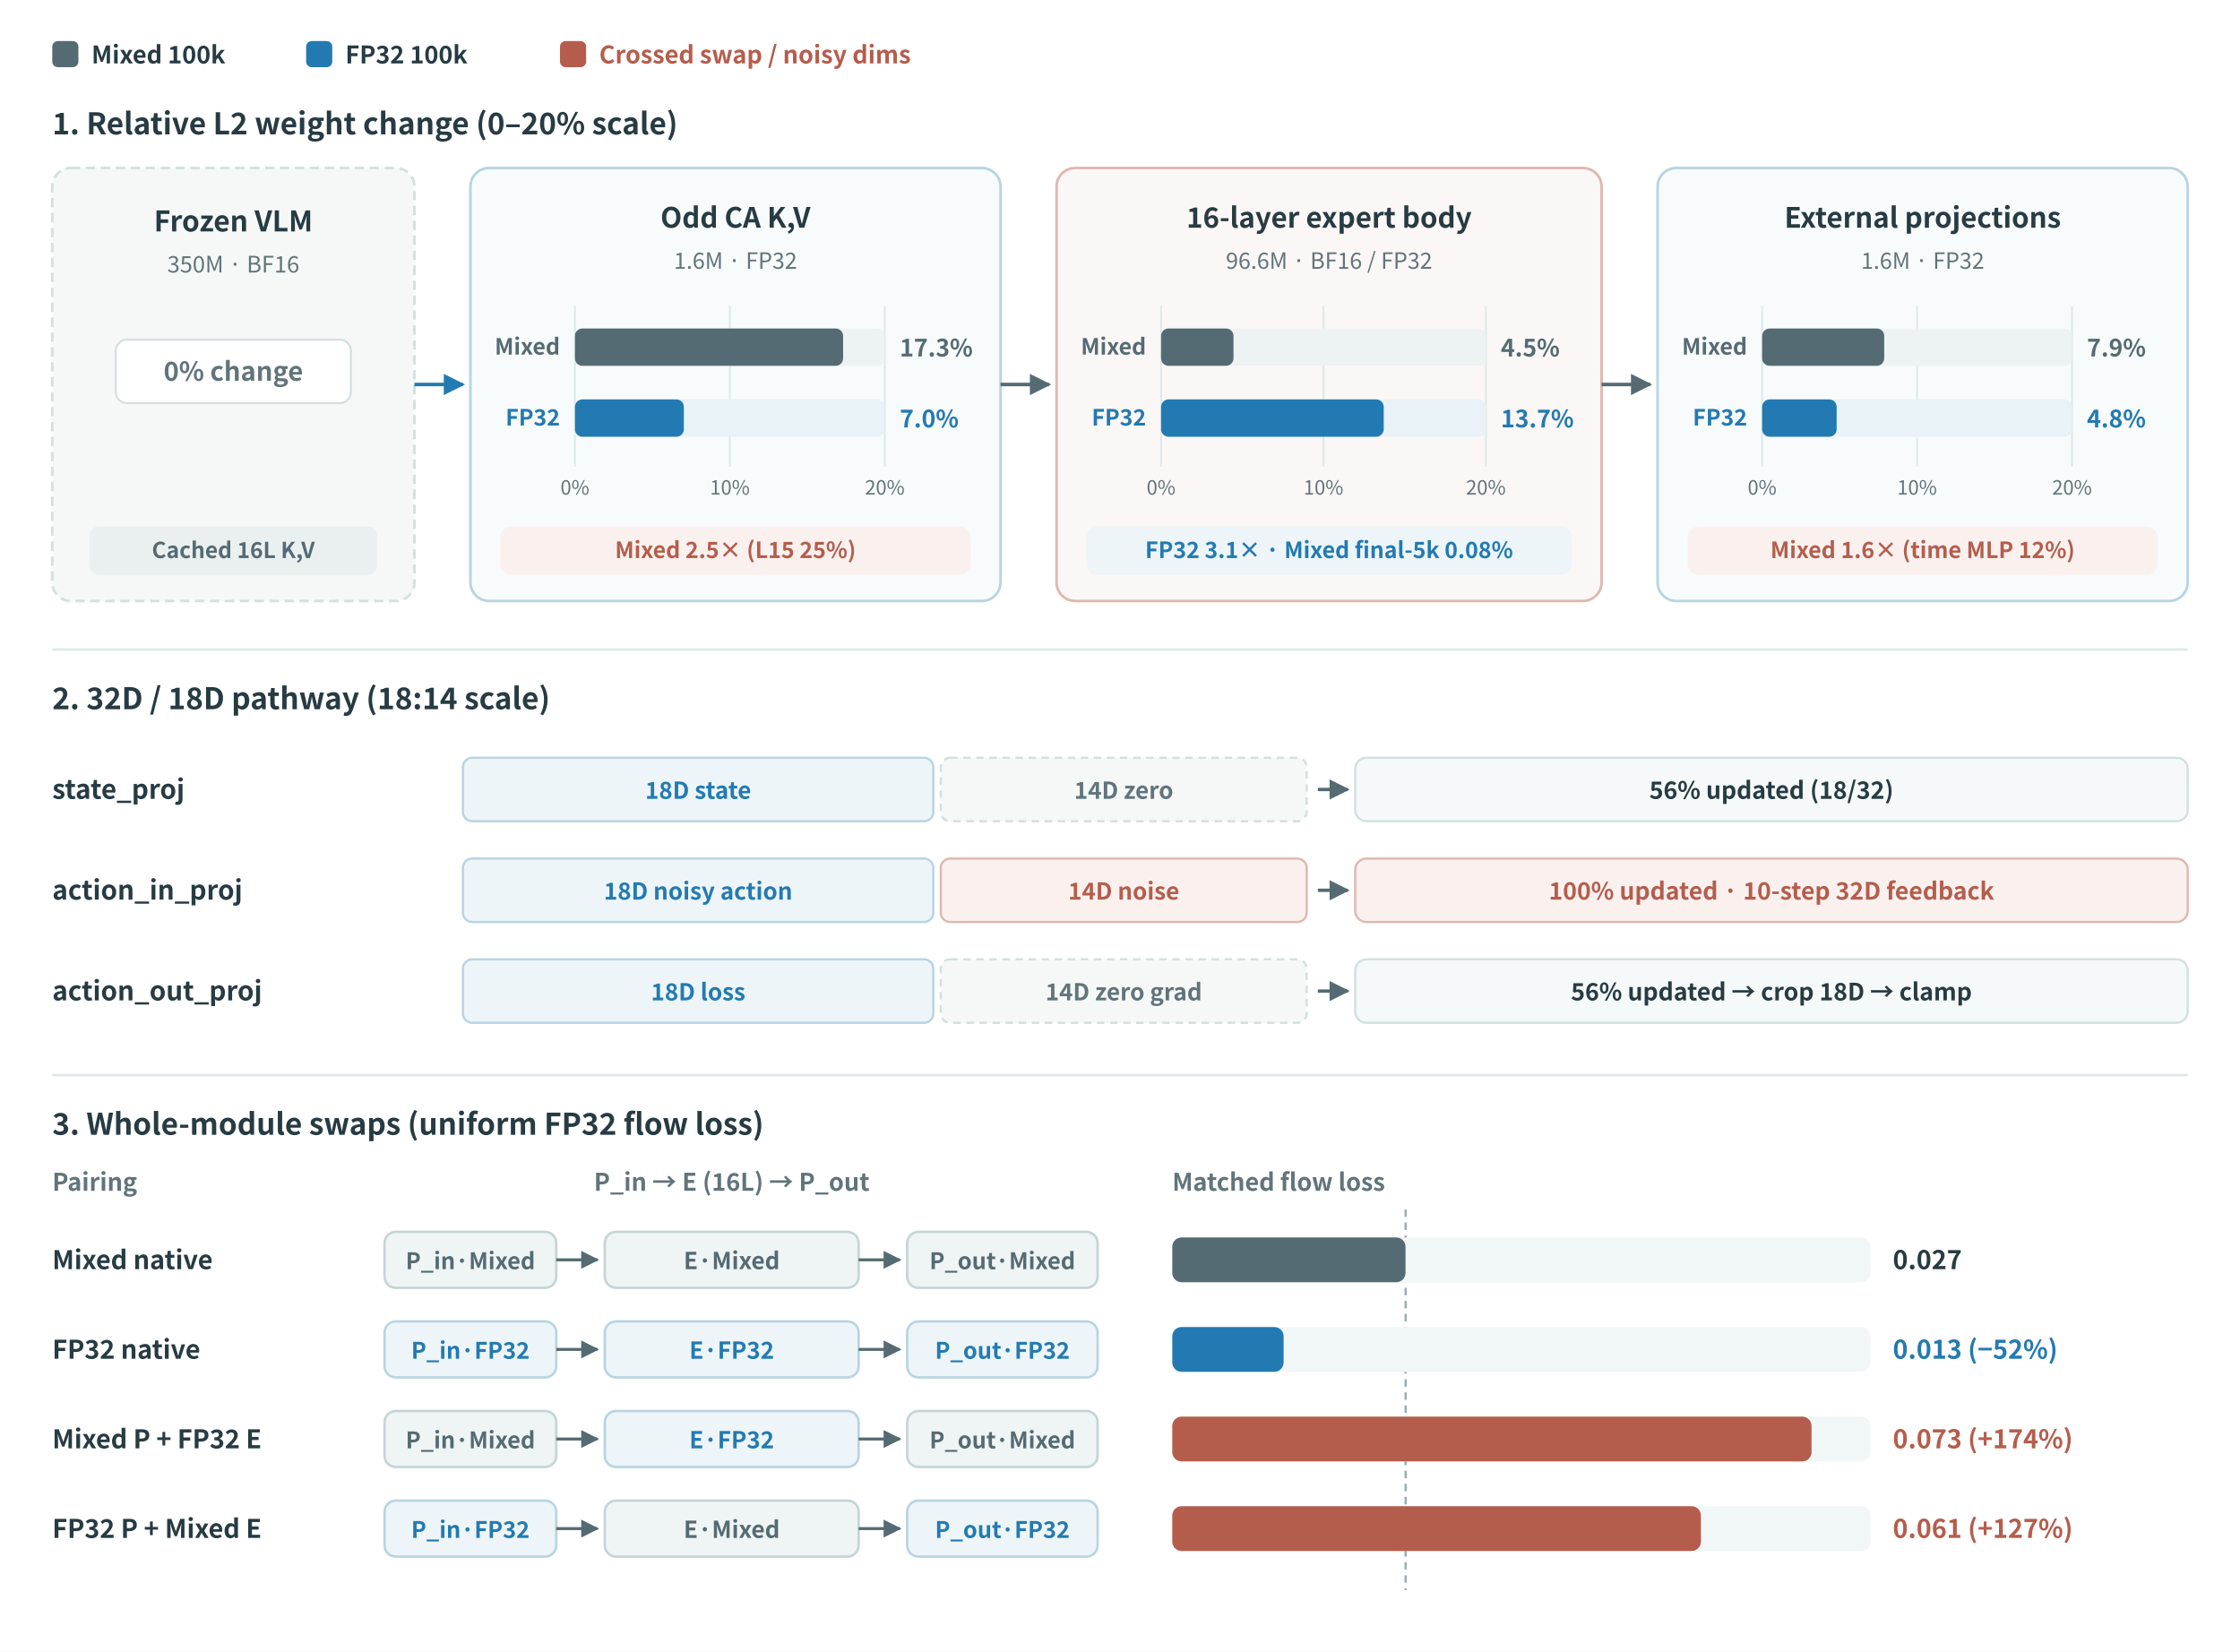
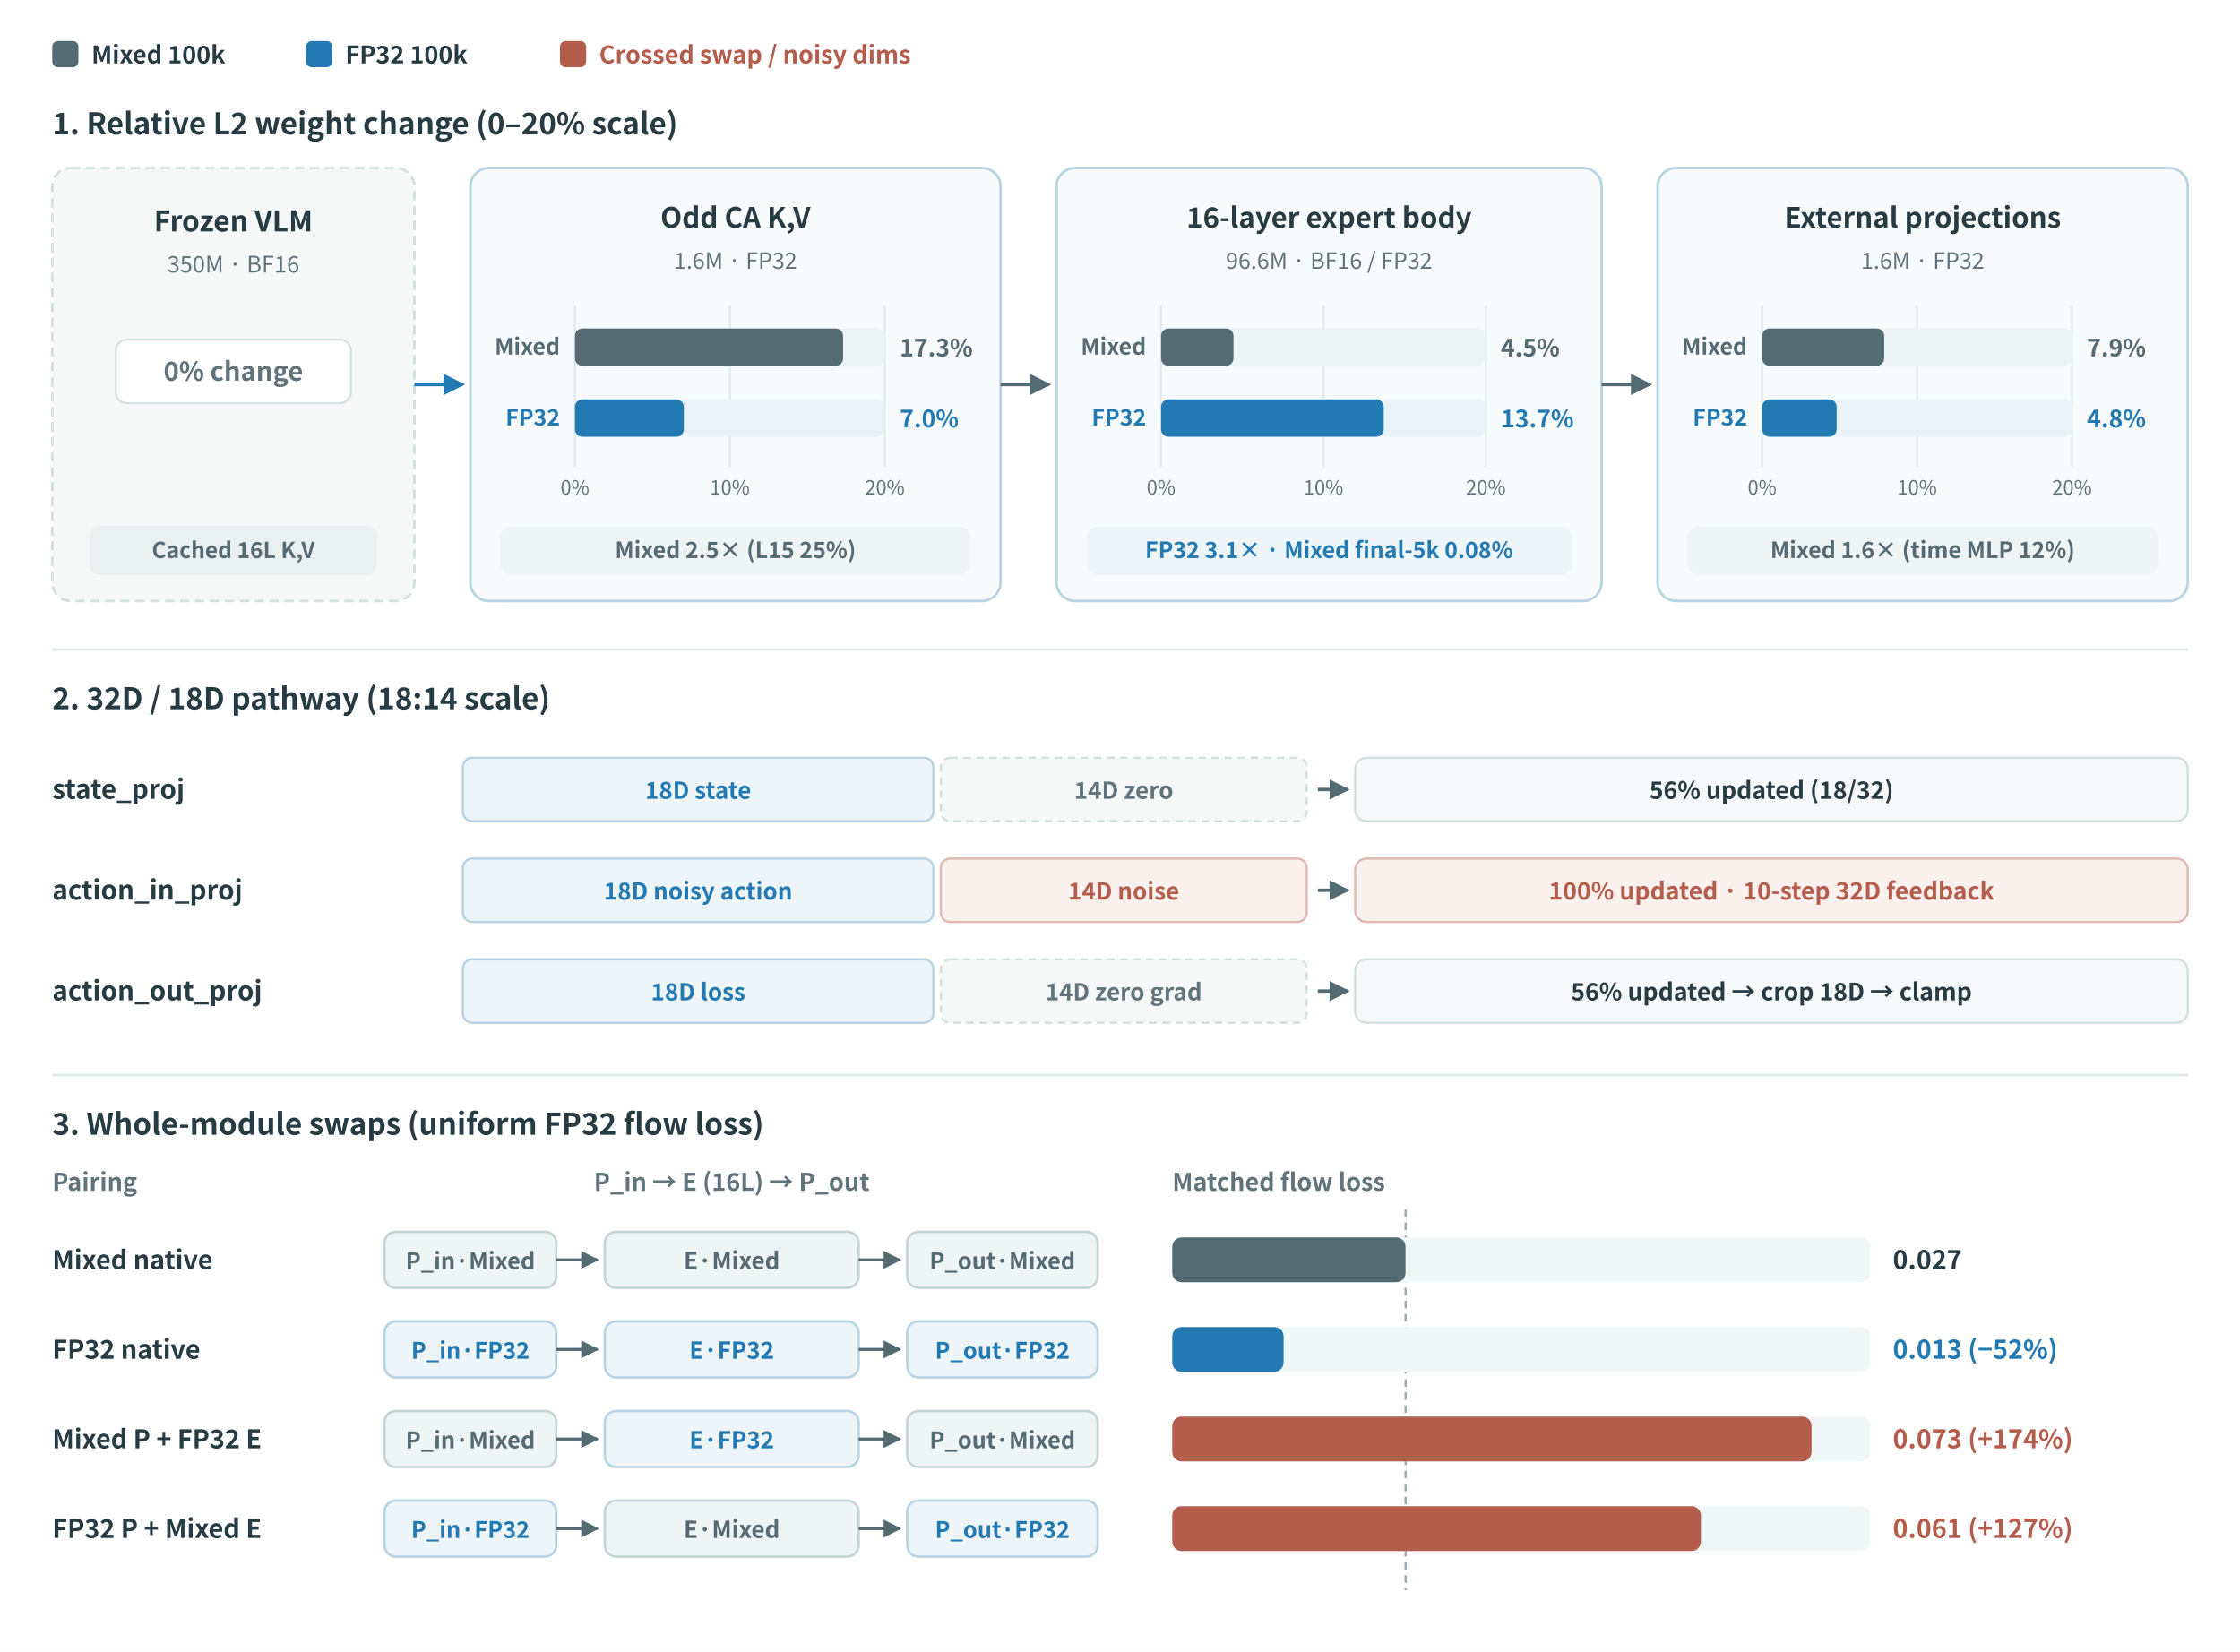
<svg xmlns="http://www.w3.org/2000/svg" viewBox="0 0 1200 885" role="img" data-smol-intervention="true" aria-labelledby="smol-swap-title smol-swap-desc" style="display:block;width:100%;height:auto;font-family:'IBM Plex Sans','Noto Sans SC','Noto Sans CJK JP',sans-serif">
  <style>.figure-viewer-content&gt;svg[data-smol-intervention]{min-width:1100px}</style>
  <defs>
    <marker id="smol-arrow-237ab2" viewBox="0 0 10 10" refX="9" refY="5" markerWidth="6" markerHeight="6" orient="auto">
      <path d="M0 0L10 5L0 10Z" fill="#237ab2" />
    </marker>
    <marker id="smol-arrow-b55d4c" viewBox="0 0 10 10" refX="9" refY="5" markerWidth="6" markerHeight="6" orient="auto">
      <path d="M0 0L10 5L0 10Z" fill="#b55d4c" />
    </marker>
    <marker id="smol-arrow-556b73" viewBox="0 0 10 10" refX="9" refY="5" markerWidth="6" markerHeight="6" orient="auto">
      <path d="M0 0L10 5L0 10Z" fill="#556b73" />
    </marker>
    <marker id="smol-arrow-61747b" viewBox="0 0 10 10" refX="9" refY="5" markerWidth="6" markerHeight="6" orient="auto">
      <path d="M0 0L10 5L0 10Z" fill="#61747b" />
    </marker>
    <marker id="smol-arrow-4b9c80" viewBox="0 0 10 10" refX="9" refY="5" markerWidth="6" markerHeight="6" orient="auto">
      <path d="M0 0L10 5L0 10Z" fill="#4b9c80" />
    </marker>
  </defs>
  <rect width="1200" height="885" fill="white" />
  <rect x="28" y="22" width="14" height="14" rx="3" fill="#556b73" />
  <text lang="en" x="49" y="34" font-size="13" fill="#273b43" font-weight="600" text-anchor="start">Mixed 100k</text>
  <rect x="164" y="22" width="14" height="14" rx="3" fill="#237ab2" />
  <text lang="en" x="185" y="34" font-size="13" fill="#273b43" font-weight="600" text-anchor="start">FP32 100k</text>
  <rect x="300" y="22" width="14" height="14" rx="3" fill="#b55d4c" />
  <text lang="en" x="321" y="34" font-size="13" fill="#b55d4c" font-weight="600" text-anchor="start">Crossed swap / noisy dims</text>
  <text lang="en" x="28" y="72" font-size="16" fill="#273b43" font-weight="650" text-anchor="start">1. Relative L2 weight change (0–20% scale)</text>
  <g>
    <rect x="28" y="90" width="194" height="232" rx="10" fill="#f5f8f7" stroke="#d2e0e0" stroke-width="1.4" stroke-dasharray="5 3" />
    <text lang="en" x="125" y="124" font-size="15.2" fill="#273b43" font-weight="650" text-anchor="middle">Frozen VLM</text>
    <text lang="en" x="125" y="146" font-size="12.2" fill="#61747b" font-weight="400" text-anchor="middle">350M · BF16</text>
    <rect x="62" y="182" width="126" height="34" rx="6" fill="white" stroke="#d2e0e0" stroke-width="1.1" />
    <text lang="en" x="125" y="204" font-size="14" fill="#61747b" font-weight="650" text-anchor="middle">0% change</text>
    <rect x="48" y="282" width="154" height="26" rx="5" fill="#eaf0f0" />
    <text lang="en" x="125" y="299" font-size="11.8" fill="#556b73" font-weight="600" text-anchor="middle">Cached 16L K,V</text>
  </g>
  <path d="M222 206 L248 206" fill="none" stroke="#237ab2" stroke-width="1.9" marker-end="url(#smol-arrow-237ab2)" />
  <g>
    <rect x="252" y="90" width="284" height="232" rx="10" fill="#f8fbfc" stroke="#b8d4e2" stroke-width="1.4" />
    <text lang="en" x="394.0" y="122" font-size="15.0" fill="#273b43" font-weight="650" text-anchor="middle">Odd CA K,V</text>
    <text lang="en" x="394.0" y="144" font-size="12.0" fill="#61747b" font-weight="400" text-anchor="middle">1.6M · FP32</text>
    <line x1="308.0" y1="164" x2="308.0" y2="250" stroke="#dce9e9" stroke-width="1" />
    <text lang="en" x="308.0" y="265" font-size="10.5" fill="#61747b" font-weight="400" text-anchor="middle">0%</text>
    <line x1="391.0" y1="164" x2="391.0" y2="250" stroke="#dce9e9" stroke-width="1" />
    <text lang="en" x="391.0" y="265" font-size="10.5" fill="#61747b" font-weight="400" text-anchor="middle">10%</text>
    <line x1="474.0" y1="164" x2="474.0" y2="250" stroke="#dce9e9" stroke-width="1" />
    <text lang="en" x="474.0" y="265" font-size="10.5" fill="#61747b" font-weight="400" text-anchor="middle">20%</text>
    <text lang="en" x="300" y="190" font-size="12" fill="#556b73" font-weight="650" text-anchor="end">Mixed</text>
    <rect x="308" y="176" width="166" height="20" rx="4" fill="#edf2f2" />
    <rect x="308" y="176" width="143.673" height="20" rx="4" fill="#556b73" />
    <text lang="en" x="482" y="191" font-size="12.8" fill="#556b73" font-weight="700" text-anchor="start">17.3%</text>
    <text lang="en" x="300" y="228" font-size="12" fill="#237ab2" font-weight="650" text-anchor="end">FP32</text>
    <rect x="308" y="214" width="166" height="20" rx="4" fill="#e8f2f7" />
    <rect x="308" y="214" width="58.349" height="20" rx="4" fill="#237ab2" />
    <text lang="en" x="482" y="229" font-size="12.8" fill="#237ab2" font-weight="700" text-anchor="start">7.0%</text>
-     <rect x="268" y="282" width="252" height="26" rx="6" fill="#faf1ef" />
-     <text lang="en" x="394.0" y="299" font-size="12.0" fill="#b55d4c" font-weight="650" text-anchor="middle">Mixed 2.5× (L15 25%)</text>
+     <rect x="268" y="282" width="252" height="26" rx="6" fill="#eff4f4" />
+     <text lang="en" x="394.0" y="299" font-size="12.0" fill="#556b73" font-weight="650" text-anchor="middle">Mixed 2.5× (L15 25%)</text>
  </g>
  <path d="M536 206 L562 206" fill="none" stroke="#556b73" stroke-width="1.9" marker-end="url(#smol-arrow-556b73)" />
  <g>
-     <rect x="566" y="90" width="292" height="232" rx="10" fill="#fbf7f6" stroke="#dfb8b0" stroke-width="1.4" />
+     <rect x="566" y="90" width="292" height="232" rx="10" fill="#f8fbfc" stroke="#b8d4e2" stroke-width="1.4" />
    <text lang="en" x="712.0" y="122" font-size="15.0" fill="#273b43" font-weight="650" text-anchor="middle">16-layer expert body</text>
    <text lang="en" x="712.0" y="144" font-size="12.0" fill="#61747b" font-weight="400" text-anchor="middle">96.6M · BF16 / FP32</text>
    <line x1="622.0" y1="164" x2="622.0" y2="250" stroke="#dce9e9" stroke-width="1" />
    <text lang="en" x="622.0" y="265" font-size="10.5" fill="#61747b" font-weight="400" text-anchor="middle">0%</text>
    <line x1="709.0" y1="164" x2="709.0" y2="250" stroke="#dce9e9" stroke-width="1" />
    <text lang="en" x="709.0" y="265" font-size="10.5" fill="#61747b" font-weight="400" text-anchor="middle">10%</text>
    <line x1="796.0" y1="164" x2="796.0" y2="250" stroke="#dce9e9" stroke-width="1" />
    <text lang="en" x="796.0" y="265" font-size="10.5" fill="#61747b" font-weight="400" text-anchor="middle">20%</text>
    <text lang="en" x="614" y="190" font-size="12" fill="#556b73" font-weight="650" text-anchor="end">Mixed</text>
    <rect x="622" y="176" width="174" height="20" rx="4" fill="#edf2f2" />
    <rect x="622" y="176" width="38.802" height="20" rx="4" fill="#556b73" />
    <text lang="en" x="804" y="191" font-size="12.8" fill="#556b73" font-weight="700" text-anchor="start">4.5%</text>
    <text lang="en" x="614" y="228" font-size="12" fill="#237ab2" font-weight="650" text-anchor="end">FP32</text>
    <rect x="622" y="214" width="174" height="20" rx="4" fill="#e8f2f7" />
    <rect x="622" y="214" width="119.277" height="20" rx="4" fill="#237ab2" />
    <text lang="en" x="804" y="229" font-size="12.8" fill="#237ab2" font-weight="700" text-anchor="start">13.7%</text>
    <rect x="582" y="282" width="260" height="26" rx="6" fill="#edf5f8" />
    <text lang="en" x="712.0" y="299" font-size="12.0" fill="#237ab2" font-weight="650" text-anchor="middle">FP32 3.1× · Mixed final-5k 0.08%</text>
  </g>
  <path d="M858 206 L884 206" fill="none" stroke="#556b73" stroke-width="1.9" marker-end="url(#smol-arrow-556b73)" />
  <g>
    <rect x="888" y="90" width="284" height="232" rx="10" fill="#f8fbfc" stroke="#b8d4e2" stroke-width="1.4" />
    <text lang="en" x="1030.0" y="122" font-size="15.0" fill="#273b43" font-weight="650" text-anchor="middle">External projections</text>
    <text lang="en" x="1030.0" y="144" font-size="12.0" fill="#61747b" font-weight="400" text-anchor="middle">1.6M · FP32</text>
    <line x1="944.0" y1="164" x2="944.0" y2="250" stroke="#dce9e9" stroke-width="1" />
    <text lang="en" x="944.0" y="265" font-size="10.5" fill="#61747b" font-weight="400" text-anchor="middle">0%</text>
    <line x1="1027.0" y1="164" x2="1027.0" y2="250" stroke="#dce9e9" stroke-width="1" />
    <text lang="en" x="1027.0" y="265" font-size="10.5" fill="#61747b" font-weight="400" text-anchor="middle">10%</text>
    <line x1="1110.0" y1="164" x2="1110.0" y2="250" stroke="#dce9e9" stroke-width="1" />
    <text lang="en" x="1110.0" y="265" font-size="10.5" fill="#61747b" font-weight="400" text-anchor="middle">20%</text>
    <text lang="en" x="936" y="190" font-size="12" fill="#556b73" font-weight="650" text-anchor="end">Mixed</text>
    <rect x="944" y="176" width="166" height="20" rx="4" fill="#edf2f2" />
    <rect x="944" y="176" width="65.404" height="20" rx="4" fill="#556b73" />
    <text lang="en" x="1118" y="191" font-size="12.8" fill="#556b73" font-weight="700" text-anchor="start">7.9%</text>
    <text lang="en" x="936" y="228" font-size="12" fill="#237ab2" font-weight="650" text-anchor="end">FP32</text>
    <rect x="944" y="214" width="166" height="20" rx="4" fill="#e8f2f7" />
    <rect x="944" y="214" width="39.923" height="20" rx="4" fill="#237ab2" />
    <text lang="en" x="1118" y="229" font-size="12.8" fill="#237ab2" font-weight="700" text-anchor="start">4.8%</text>
-     <rect x="904" y="282" width="252" height="26" rx="6" fill="#faf1ef" />
-     <text lang="en" x="1030.0" y="299" font-size="12.0" fill="#b55d4c" font-weight="650" text-anchor="middle">Mixed 1.6× (time MLP 12%)</text>
+     <rect x="904" y="282" width="252" height="26" rx="6" fill="#eff4f4" />
+     <text lang="en" x="1030.0" y="299" font-size="12.0" fill="#556b73" font-weight="650" text-anchor="middle">Mixed 1.6× (time MLP 12%)</text>
  </g>
  <line x1="28" y1="348" x2="1172" y2="348" stroke="#dce9e9" stroke-width="1.3" />
  <text lang="en" x="28" y="380" font-size="16" fill="#273b43" font-weight="650" text-anchor="start">2. 32D / 18D pathway (18:14 scale)</text>
  <g>
    <rect x="28" y="402" width="1144" height="42" rx="6" fill="transparent" />
    <text lang="en" x="28" y="428" font-size="14.2" fill="#273b43" font-weight="650" text-anchor="start">state_proj</text>
    <rect x="248" y="406" width="252" height="34" rx="5" fill="#edf5f8" stroke="#b8d4e2" stroke-width="1.2" />
    <text lang="en" x="374.0" y="428" font-size="12.5" fill="#237ab2" font-weight="600" text-anchor="middle">18D state</text>
    <rect x="504" y="406" width="196" height="34" rx="5" fill="#f5f8f7" stroke="#d2e0e0" stroke-width="1.2" stroke-dasharray="4 3" />
    <text lang="en" x="602.0" y="428" font-size="12.5" fill="#61747b" font-weight="600" text-anchor="middle">14D zero</text>
    <path d="M706 423 L722 423" fill="none" stroke="#556b73" stroke-width="1.8" marker-end="url(#smol-arrow-556b73)" />
    <rect x="726" y="406" width="446" height="34" rx="6" fill="#f6f9f9" stroke="#d2e0e0" stroke-width="1.2" />
    <text lang="en" x="949" y="428" font-size="12.8" fill="#273b43" font-weight="600" text-anchor="middle">56% updated (18/32)</text>
  </g>
  <g>
    <rect x="28" y="456" width="1144" height="42" rx="6" fill="transparent" />
    <text lang="en" x="28" y="482" font-size="14.2" fill="#273b43" font-weight="650" text-anchor="start">action_in_proj</text>
    <rect x="248" y="460" width="252" height="34" rx="5" fill="#edf5f8" stroke="#b8d4e2" stroke-width="1.2" />
    <text lang="en" x="374.0" y="482" font-size="12.5" fill="#237ab2" font-weight="600" text-anchor="middle">18D noisy action</text>
    <rect x="504" y="460" width="196" height="34" rx="5" fill="#faf1ef" stroke="#dfb8b0" stroke-width="1.2" />
    <text lang="en" x="602.0" y="482" font-size="12.5" fill="#b55d4c" font-weight="600" text-anchor="middle">14D noise</text>
    <path d="M706 477 L722 477" fill="none" stroke="#556b73" stroke-width="1.8" marker-end="url(#smol-arrow-556b73)" />
    <rect x="726" y="460" width="446" height="34" rx="6" fill="#faf1ef" stroke="#dfb8b0" stroke-width="1.2" />
    <text lang="en" x="949" y="482" font-size="12.8" fill="#b55d4c" font-weight="600" text-anchor="middle">100% updated · 10-step 32D feedback</text>
  </g>
  <g>
    <rect x="28" y="510" width="1144" height="42" rx="6" fill="transparent" />
    <text lang="en" x="28" y="536" font-size="14.2" fill="#273b43" font-weight="650" text-anchor="start">action_out_proj</text>
    <rect x="248" y="514" width="252" height="34" rx="5" fill="#edf5f8" stroke="#b8d4e2" stroke-width="1.2" />
    <text lang="en" x="374.0" y="536" font-size="12.5" fill="#237ab2" font-weight="600" text-anchor="middle">18D loss</text>
    <rect x="504" y="514" width="196" height="34" rx="5" fill="#f5f8f7" stroke="#d2e0e0" stroke-width="1.2" stroke-dasharray="4 3" />
    <text lang="en" x="602.0" y="536" font-size="12.5" fill="#61747b" font-weight="600" text-anchor="middle">14D zero grad</text>
    <path d="M706 531 L722 531" fill="none" stroke="#556b73" stroke-width="1.8" marker-end="url(#smol-arrow-556b73)" />
    <rect x="726" y="514" width="446" height="34" rx="6" fill="#f6f9f9" stroke="#d2e0e0" stroke-width="1.2" />
    <text lang="en" x="949" y="536" font-size="12.8" fill="#273b43" font-weight="600" text-anchor="middle">56% updated → crop 18D → clamp</text>
  </g>
  <line x1="28" y1="576" x2="1172" y2="576" stroke="#dce9e9" stroke-width="1.3" />
  <text lang="en" x="28" y="608" font-size="16" fill="#273b43" font-weight="650" text-anchor="start">3. Whole-module swaps (uniform FP32 flow loss)</text>
  <text lang="en" x="28" y="638" font-size="13" fill="#61747b" font-weight="600" text-anchor="start">Pairing</text>
  <text lang="en" x="392" y="638" font-size="13" fill="#61747b" font-weight="600" text-anchor="middle">P_in → E (16L) → P_out</text>
  <text lang="en" x="628" y="638" font-size="13" fill="#61747b" font-weight="600" text-anchor="start">Matched flow loss</text>
  <line x1="753.0" y1="648" x2="753.0" y2="852" stroke="#99adb2" stroke-width="1.2" stroke-dasharray="4 3" />
  <g>
    <rect x="28" y="656" width="1144" height="38" rx="6" fill="transparent" />
    <text lang="en" x="28" y="680" font-size="13.8" fill="#273b43" font-weight="600" text-anchor="start">Mixed native</text>
    <rect x="206" y="660" width="92" height="30" rx="6" fill="#eff4f4" stroke="#c5d4d7" stroke-width="1.3" />
    <text lang="en" x="252" y="680" font-size="12.2" fill="#556b73" font-weight="650" text-anchor="middle">P_in·Mixed</text>
    <path d="M298 675 L320 675" fill="none" stroke="#556b73" stroke-width="1.6" marker-end="url(#smol-arrow-556b73)" />
    <rect x="324" y="660" width="136" height="30" rx="6" fill="#eff4f4" stroke="#c5d4d7" stroke-width="1.3" />
    <text lang="en" x="392" y="680" font-size="12.5" fill="#556b73" font-weight="650" text-anchor="middle">E·Mixed</text>
    <path d="M460 675 L482 675" fill="none" stroke="#556b73" stroke-width="1.6" marker-end="url(#smol-arrow-556b73)" />
    <rect x="486" y="660" width="102" height="30" rx="6" fill="#eff4f4" stroke="#c5d4d7" stroke-width="1.3" />
    <text lang="en" x="537" y="680" font-size="12.2" fill="#556b73" font-weight="650" text-anchor="middle">P_out·Mixed</text>
    <rect x="628" y="663" width="374" height="24" rx="5" fill="#f1f6f6" />
    <rect x="628" y="663" width="124.963" height="24" rx="5" fill="#556b73" />
    <text lang="en" x="1014" y="680" font-size="13.8" fill="#273b43" font-weight="700" text-anchor="start">0.027</text>
  </g>
  <g>
    <rect x="28" y="704" width="1144" height="38" rx="6" fill="transparent" />
    <text lang="en" x="28" y="728" font-size="13.8" fill="#273b43" font-weight="600" text-anchor="start">FP32 native</text>
    <rect x="206" y="708" width="92" height="30" rx="6" fill="#edf5f8" stroke="#b8d4e2" stroke-width="1.3" />
    <text lang="en" x="252" y="728" font-size="12.2" fill="#237ab2" font-weight="650" text-anchor="middle">P_in·FP32</text>
    <path d="M298 723 L320 723" fill="none" stroke="#556b73" stroke-width="1.6" marker-end="url(#smol-arrow-556b73)" />
    <rect x="324" y="708" width="136" height="30" rx="6" fill="#edf5f8" stroke="#b8d4e2" stroke-width="1.3" />
    <text lang="en" x="392" y="728" font-size="12.5" fill="#237ab2" font-weight="650" text-anchor="middle">E·FP32</text>
    <path d="M460 723 L482 723" fill="none" stroke="#556b73" stroke-width="1.6" marker-end="url(#smol-arrow-556b73)" />
    <rect x="486" y="708" width="102" height="30" rx="6" fill="#edf5f8" stroke="#b8d4e2" stroke-width="1.3" />
    <text lang="en" x="537" y="728" font-size="12.2" fill="#237ab2" font-weight="650" text-anchor="middle">P_out·FP32</text>
    <rect x="628" y="711" width="374" height="24" rx="5" fill="#f1f6f6" />
    <rect x="628" y="711" width="59.645" height="24" rx="5" fill="#237ab2" />
    <text lang="en" x="1014" y="728" font-size="13.8" fill="#237ab2" font-weight="700" text-anchor="start">0.013 (−52%)</text>
  </g>
  <g>
    <rect x="28" y="752" width="1144" height="38" rx="6" fill="transparent" />
    <text lang="en" x="28" y="776" font-size="13.8" fill="#273b43" font-weight="600" text-anchor="start">Mixed P + FP32 E</text>
    <rect x="206" y="756" width="92" height="30" rx="6" fill="#eff4f4" stroke="#c5d4d7" stroke-width="1.3" />
    <text lang="en" x="252" y="776" font-size="12.2" fill="#556b73" font-weight="650" text-anchor="middle">P_in·Mixed</text>
    <path d="M298 771 L320 771" fill="none" stroke="#556b73" stroke-width="1.6" marker-end="url(#smol-arrow-556b73)" />
    <rect x="324" y="756" width="136" height="30" rx="6" fill="#edf5f8" stroke="#b8d4e2" stroke-width="1.3" />
    <text lang="en" x="392" y="776" font-size="12.5" fill="#237ab2" font-weight="650" text-anchor="middle">E·FP32</text>
    <path d="M460 771 L482 771" fill="none" stroke="#556b73" stroke-width="1.6" marker-end="url(#smol-arrow-556b73)" />
    <rect x="486" y="756" width="102" height="30" rx="6" fill="#eff4f4" stroke="#c5d4d7" stroke-width="1.3" />
    <text lang="en" x="537" y="776" font-size="12.2" fill="#556b73" font-weight="650" text-anchor="middle">P_out·Mixed</text>
    <rect x="628" y="759" width="374" height="24" rx="5" fill="#f1f6f6" />
    <rect x="628" y="759" width="342.468" height="24" rx="5" fill="#b55d4c" />
    <text lang="en" x="1014" y="776" font-size="13.8" fill="#b55d4c" font-weight="700" text-anchor="start">0.073 (+174%)</text>
  </g>
  <g>
    <rect x="28" y="800" width="1144" height="38" rx="6" fill="transparent" />
    <text lang="en" x="28" y="824" font-size="13.8" fill="#273b43" font-weight="600" text-anchor="start">FP32 P + Mixed E</text>
    <rect x="206" y="804" width="92" height="30" rx="6" fill="#edf5f8" stroke="#b8d4e2" stroke-width="1.3" />
    <text lang="en" x="252" y="824" font-size="12.2" fill="#237ab2" font-weight="650" text-anchor="middle">P_in·FP32</text>
    <path d="M298 819 L320 819" fill="none" stroke="#556b73" stroke-width="1.6" marker-end="url(#smol-arrow-556b73)" />
    <rect x="324" y="804" width="136" height="30" rx="6" fill="#eff4f4" stroke="#c5d4d7" stroke-width="1.3" />
    <text lang="en" x="392" y="824" font-size="12.5" fill="#556b73" font-weight="650" text-anchor="middle">E·Mixed</text>
    <path d="M460 819 L482 819" fill="none" stroke="#556b73" stroke-width="1.6" marker-end="url(#smol-arrow-556b73)" />
    <rect x="486" y="804" width="102" height="30" rx="6" fill="#edf5f8" stroke="#b8d4e2" stroke-width="1.3" />
    <text lang="en" x="537" y="824" font-size="12.2" fill="#237ab2" font-weight="650" text-anchor="middle">P_out·FP32</text>
    <rect x="628" y="807" width="374" height="24" rx="5" fill="#f1f6f6" />
    <rect x="628" y="807" width="283.204" height="24" rx="5" fill="#b55d4c" />
    <text lang="en" x="1014" y="824" font-size="13.8" fill="#b55d4c" font-weight="700" text-anchor="start">0.061 (+127%)</text>
  </g>
</svg>
